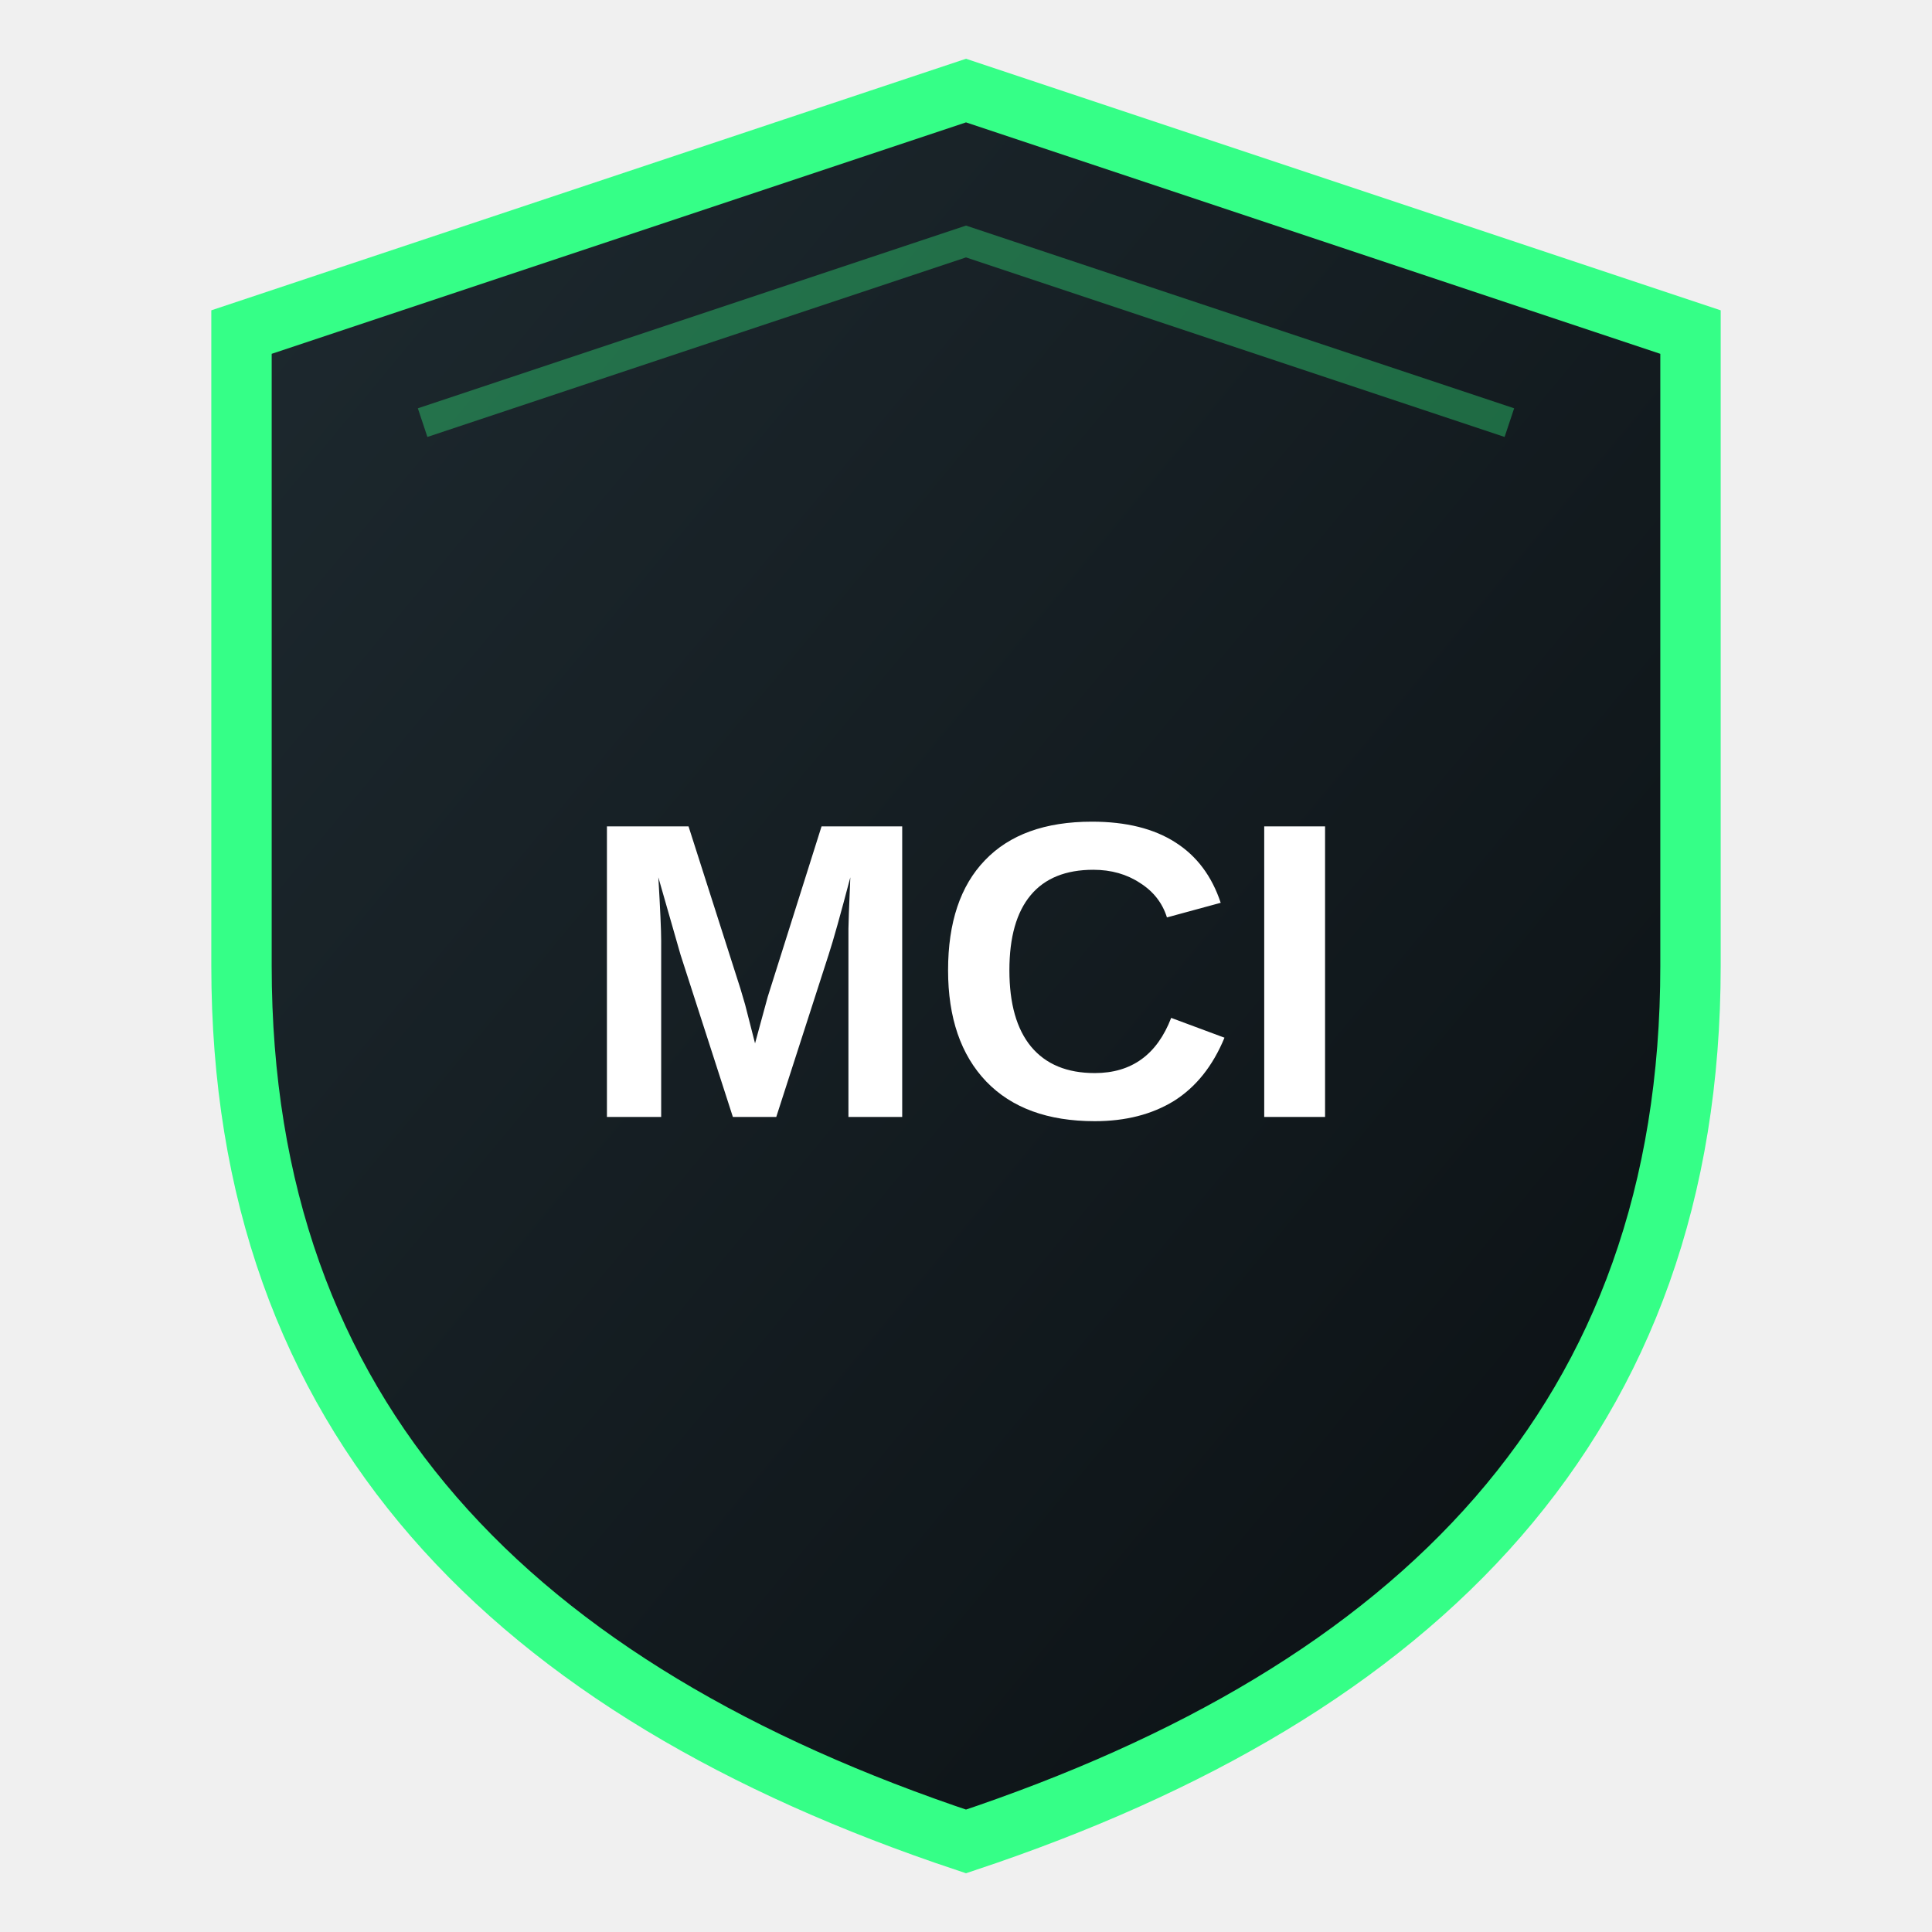
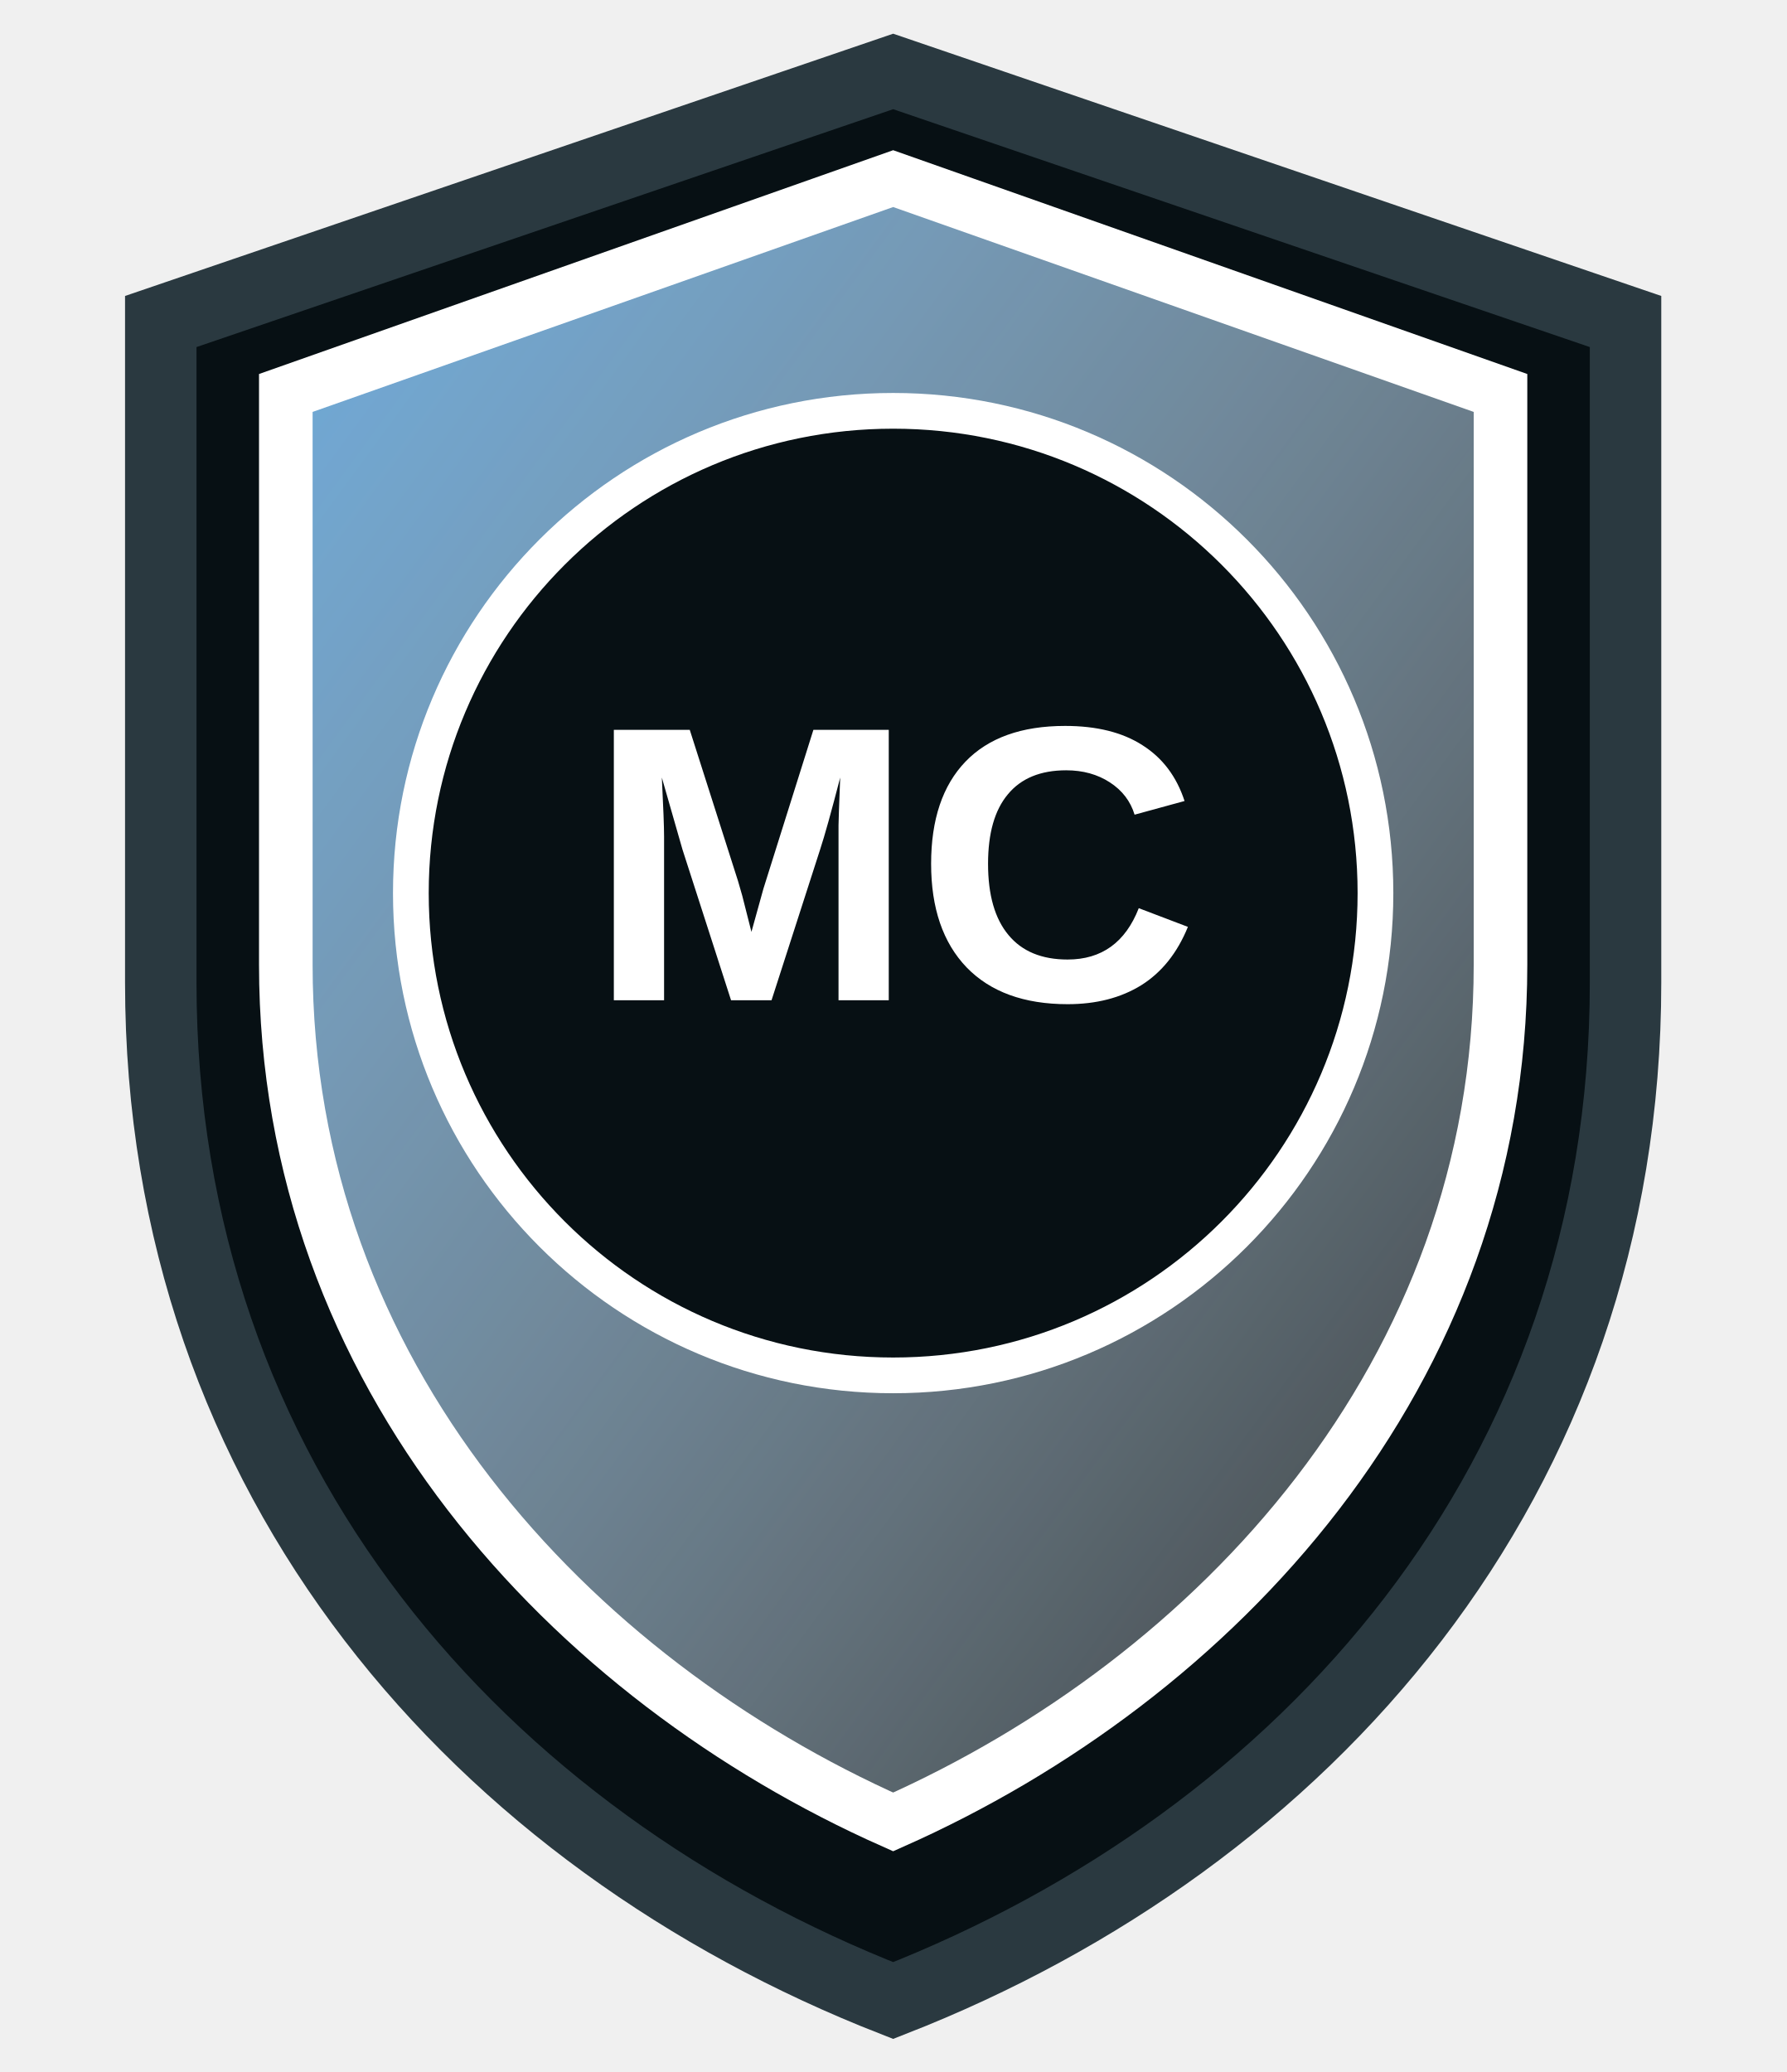
- <svg xmlns="http://www.w3.org/2000/svg" viewBox="0 0 64 64" role="img" aria-label="Manchester City">
+ <svg xmlns="http://www.w3.org/2000/svg" viewBox="0 0 100 116" role="img" aria-label="MCI">
  <defs>
    <linearGradient id="g" x1="0" y1="0" x2="1" y2="1">
-       <stop offset="0" stop-color="#1e2a30" />
-       <stop offset="1" stop-color="#0a0f12" />
+       <stop offset="0" stop-color="#6CABDD" />
+       <stop offset="1" stop-color="#FFFFFF" stop-opacity=".18" />
    </linearGradient>
  </defs>
-   <path d="M32 3 56 11v21c0 15-9 24-24 29C17 56 8 47 8 32V11z" fill="url(#g)" stroke="#35ff87" stroke-width="2" />
-   <path d="M14 14 32 8l18 6" fill="none" stroke="#35ff87" stroke-opacity=".35" />
-   <text x="32" y="37" text-anchor="middle" fill="#fff" font-family="Arial,sans-serif" font-size="14" font-weight="800">MCI</text>
+   <path d="M50 4 L91 18 V55 C91 83 73 103 50 112 C27 103 9 83 9 55 V18 Z" fill="#071014" stroke="#2A3940" stroke-width="4" />
+   <path d="M50 10 L84 22 V54 C84 77 68 94 50 102 C32 94 16 77 16 54 V22 Z" fill="url(#g)" stroke="#FFFFFF" stroke-width="3" />
+   <circle cx="50" cy="50" r="27" fill="#071014" stroke="#FFFFFF" stroke-width="2" />
+   <text x="50" y="56" text-anchor="middle" font-family="Arial, sans-serif" font-size="22" font-weight="800" fill="#FFFFFF">MC</text>
</svg>
